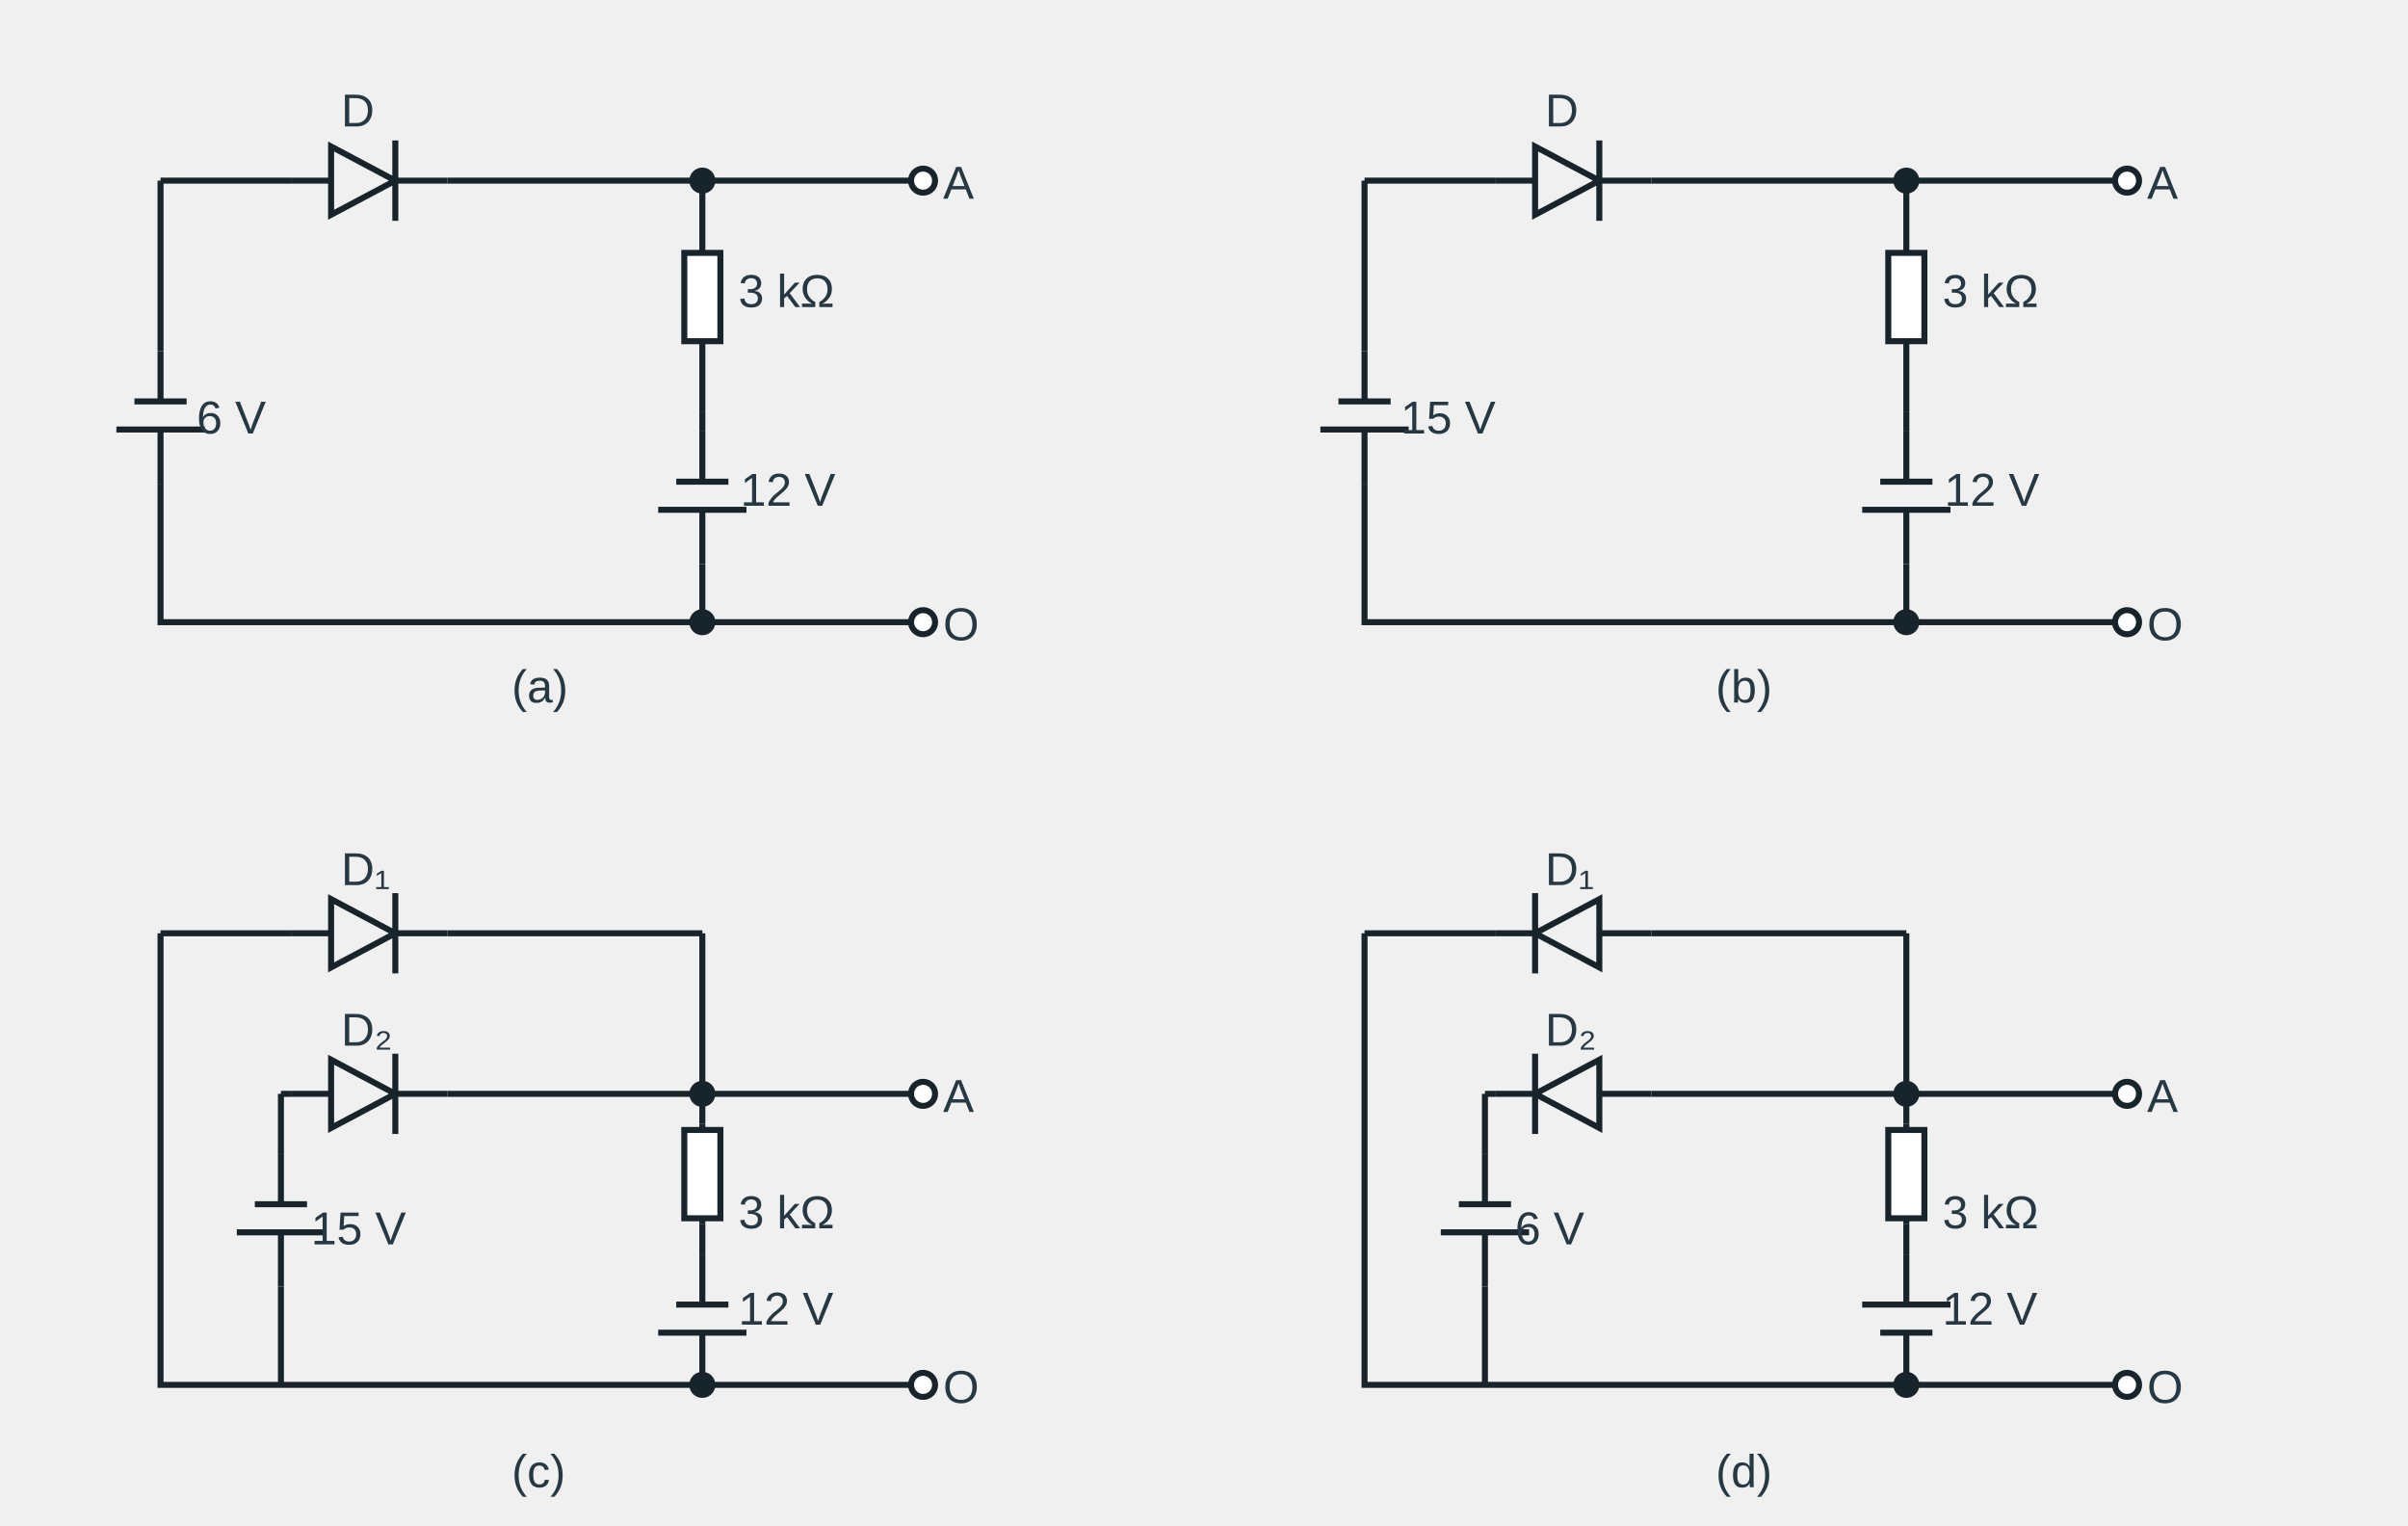
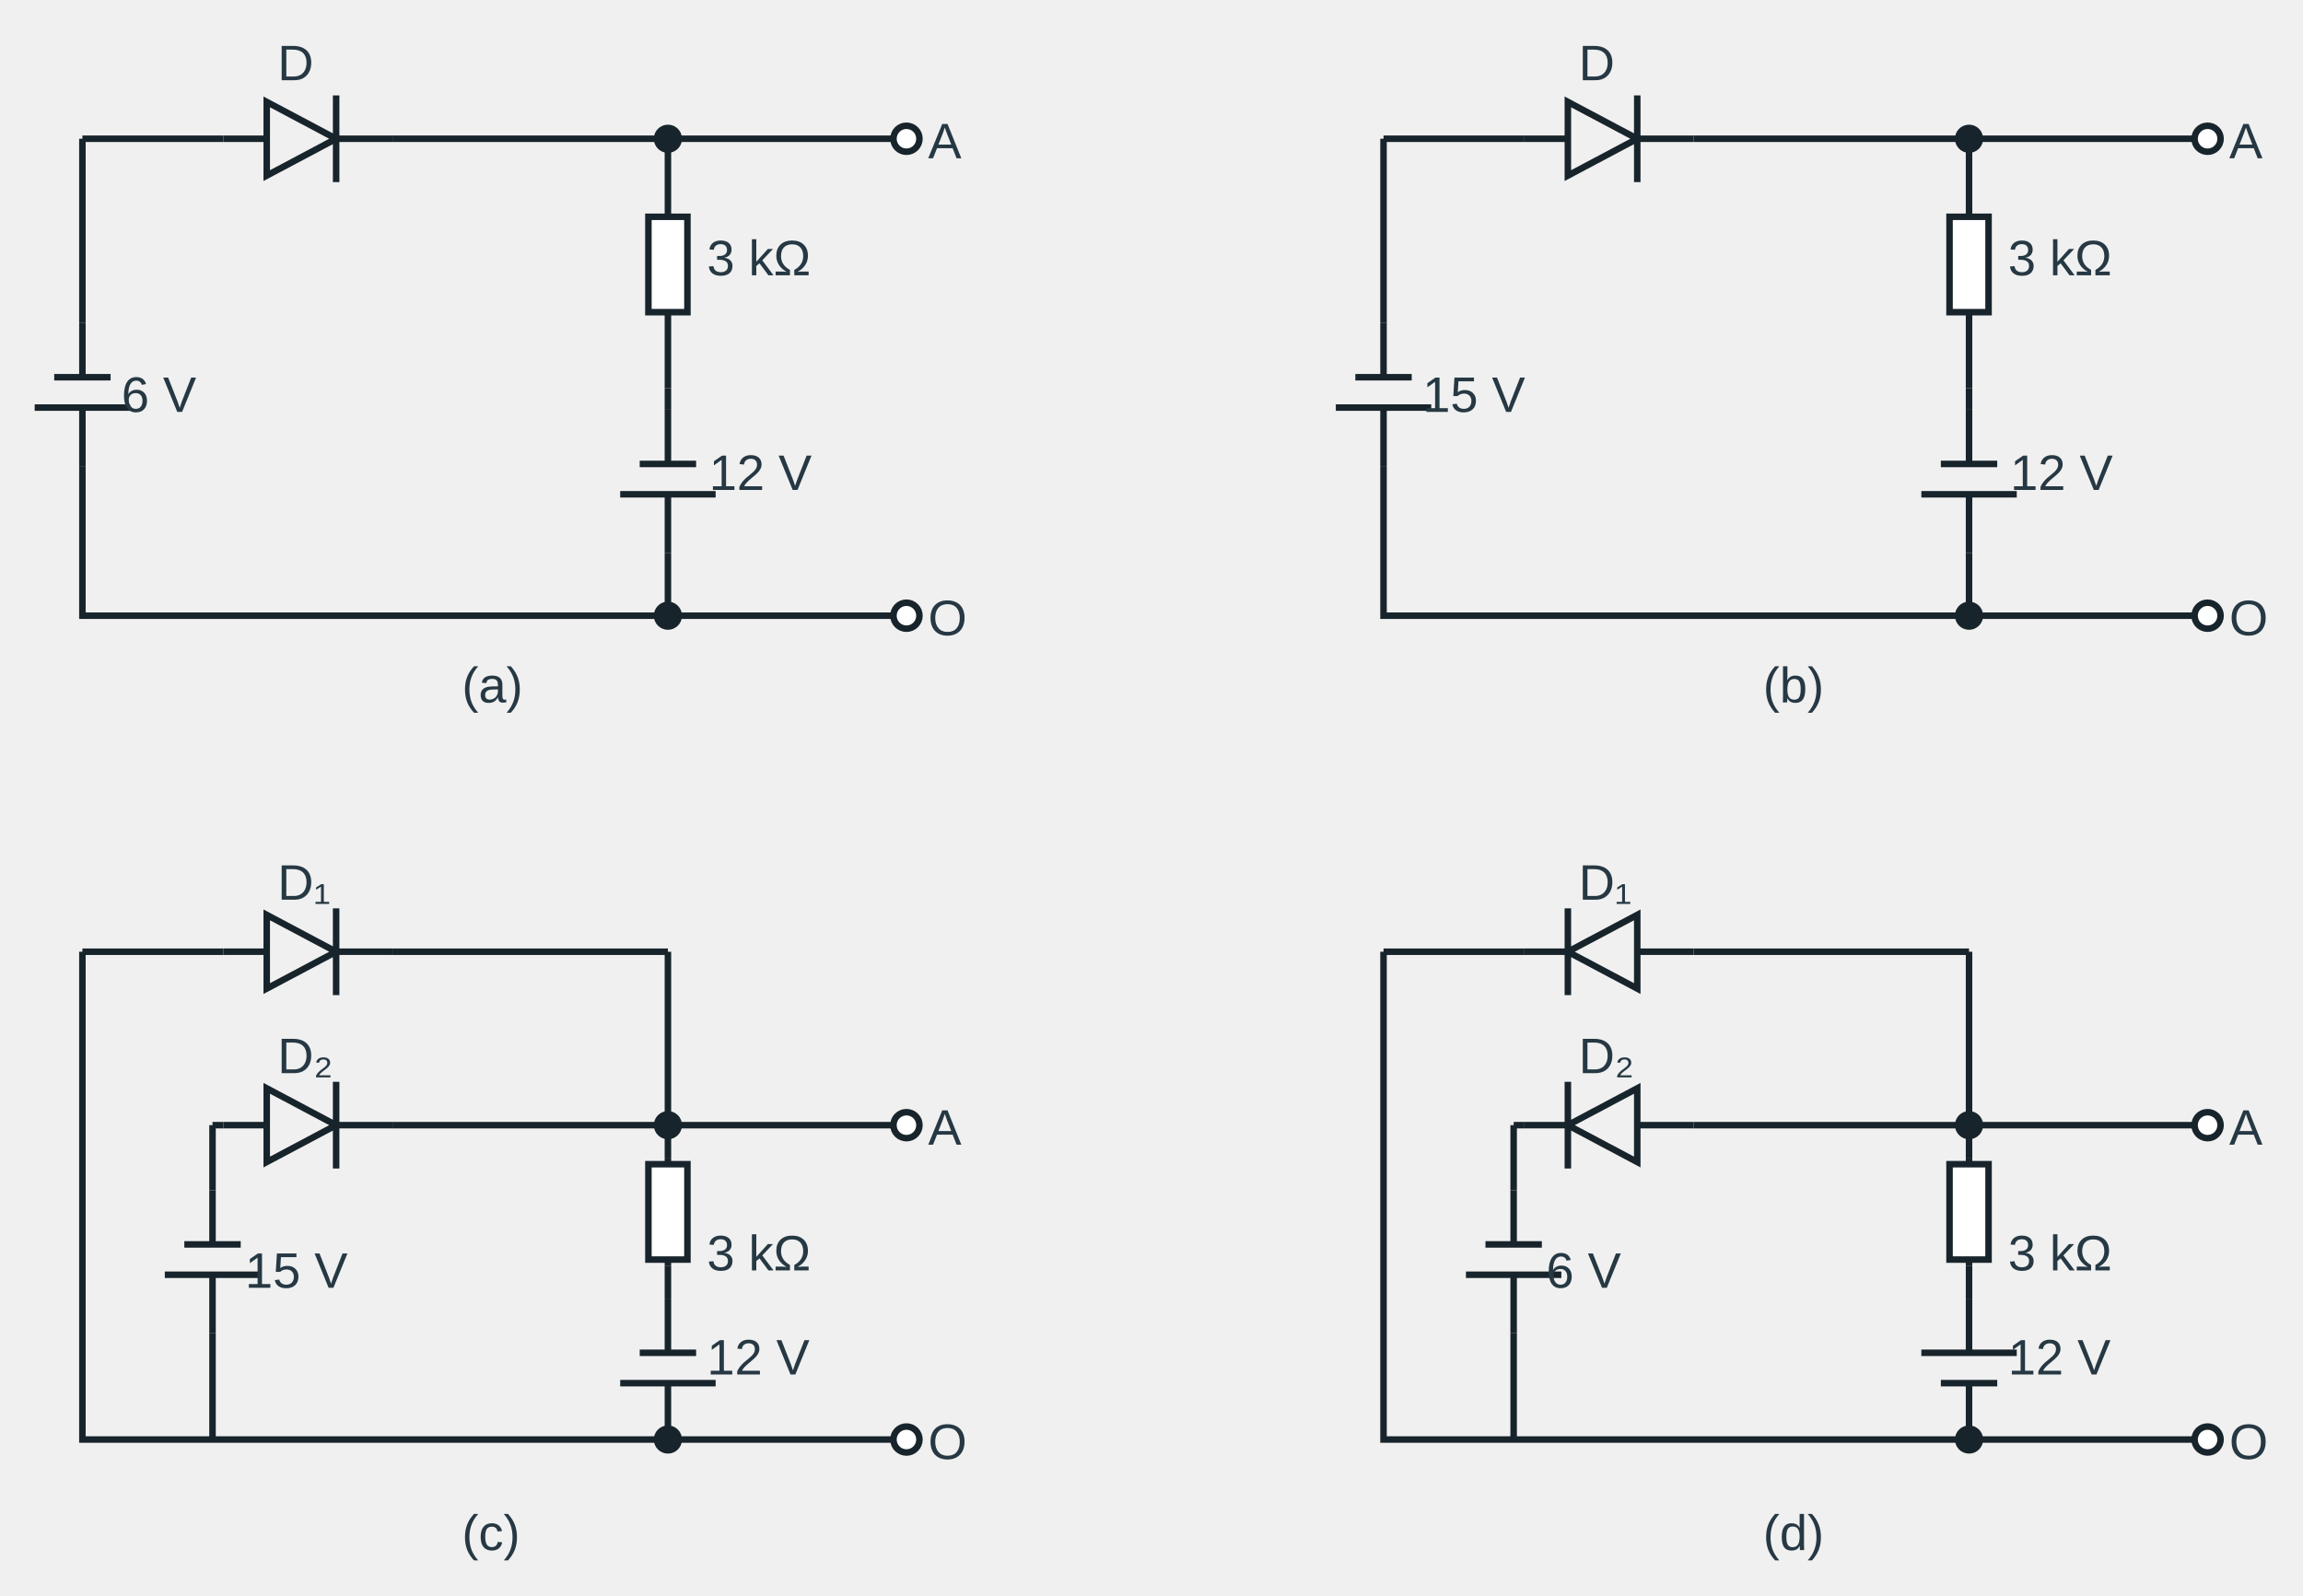
- <svg xmlns="http://www.w3.org/2000/svg" viewBox="0 0 1200 760" role="img" aria-labelledby="t">
+ <svg xmlns="http://www.w3.org/2000/svg" viewBox="42 26 1062 736" role="img" aria-labelledby="t">
  <defs>
    <g id="diode-right" stroke="#18242b" stroke-width="3" fill="none">
      <path d="M0 0H20 M20 -17V17L52 0Z M52 -20V20 M52 0H78" />
    </g>
    <g id="diode-left" stroke="#18242b" stroke-width="3" fill="none">
      <path d="M0 0H20 M20 -20V20 M20 0L52 -17V17Z M52 0H78" />
    </g>
    <g id="resistor" stroke="#18242b" stroke-width="3" fill="white">
      <path d="M0 0V36 M0 80V115" />
      <rect x="-9" y="36" width="18" height="44" />
    </g>
    <g id="battery-neg" stroke="#18242b" stroke-width="3">
      <path d="M0 0V25 M-13 25H13 M-22 39H22 M0 39V66" />
    </g>
    <g id="battery-pos" stroke="#18242b" stroke-width="3">
      <path d="M0 0V25 M-22 25H22 M-13 39H13 M0 39V66" />
    </g>
  </defs>
  <g fill="none" stroke="#18242b" stroke-width="3">
    <path d="M80 90H145 M223 90H350 M80 90V175 M80 241V310H350 M350 90H460 M350 310H460 M350 205V215 M350 281V310" />
    <circle cx="350" cy="90" r="5" fill="#18242b" />
    <circle cx="350" cy="310" r="5" fill="#18242b" />
    <circle cx="460" cy="90" r="6" fill="white" />
    <circle cx="460" cy="310" r="6" fill="white" />
    <path d="M680 90H745 M823 90H950 M680 90V175 M680 241V310H950 M950 90H1060 M950 310H1060 M950 205V215 M950 281V310" />
    <circle cx="950" cy="90" r="5" fill="#18242b" />
    <circle cx="950" cy="310" r="5" fill="#18242b" />
    <circle cx="1060" cy="90" r="6" fill="white" />
    <circle cx="1060" cy="310" r="6" fill="white" />
    <path d="M80 465H145 M223 465H350 M80 465V690H350 M140 545H145 M223 545H350 M140 545V575 M140 641V690 M350 465V545 M350 545H460 M350 545V560 M350 610V625 M350 690H460" />
    <path d="M350 560V563 M350 607V610" />
    <rect x="341" y="563" width="18" height="44" fill="white" />
    <circle cx="350" cy="545" r="5" fill="#18242b" />
    <circle cx="350" cy="690" r="5" fill="#18242b" />
    <circle cx="460" cy="545" r="6" fill="white" />
    <circle cx="460" cy="690" r="6" fill="white" />
    <path d="M680 465H745 M823 465H950 M680 465V690H950 M740 545H745 M823 545H950 M740 545V575 M740 641V690 M950 465V545 M950 545H1060 M950 545V560 M950 610V625 M950 690H1060" />
    <path d="M950 560V563 M950 607V610" />
    <rect x="941" y="563" width="18" height="44" fill="white" />
    <circle cx="950" cy="545" r="5" fill="#18242b" />
    <circle cx="950" cy="690" r="5" fill="#18242b" />
    <circle cx="1060" cy="545" r="6" fill="white" />
    <circle cx="1060" cy="690" r="6" fill="white" />
  </g>
  <use href="#diode-right" x="145" y="90" />
  <use href="#resistor" x="350" y="90" />
  <use href="#battery-neg" x="80" y="175" />
  <use href="#battery-neg" x="350" y="215" />
  <use href="#diode-right" x="745" y="90" />
  <use href="#resistor" x="950" y="90" />
  <use href="#battery-neg" x="680" y="175" />
  <use href="#battery-neg" x="950" y="215" />
  <use href="#diode-right" x="145" y="465" />
  <use href="#diode-right" x="145" y="545" />
  <use href="#battery-neg" x="140" y="575" />
  <use href="#battery-neg" x="350" y="625" />
  <use href="#diode-left" x="745" y="465" />
  <use href="#diode-left" x="745" y="545" />
  <use href="#battery-neg" x="740" y="575" />
  <use href="#battery-pos" x="950" y="625" />
  <g fill="#263843" font-family="Arial, sans-serif" font-size="23">
    <text x="170" y="63">D</text>
    <text x="98" y="216">6 V</text>
    <text x="369" y="252">12 V</text>
    <text x="368" y="153">3 kΩ</text>
    <text x="470" y="99">A</text>
    <text x="470" y="319">O</text>
    <text x="255" y="350">(a)</text>
    <text x="770" y="63">D</text>
    <text x="698" y="216">15 V</text>
    <text x="969" y="252">12 V</text>
    <text x="968" y="153">3 kΩ</text>
    <text x="1070" y="99">A</text>
    <text x="1070" y="319">O</text>
    <text x="855" y="350">(b)</text>
    <text x="170" y="441">D₁</text>
    <text x="170" y="521">D₂</text>
    <text x="155" y="620">15 V</text>
    <text x="368" y="612">3 kΩ</text>
    <text x="368" y="660">12 V</text>
    <text x="470" y="554">A</text>
    <text x="470" y="699">O</text>
    <text x="255" y="741">(c)</text>
    <text x="770" y="441">D₁</text>
    <text x="770" y="521">D₂</text>
    <text x="755" y="620">6 V</text>
    <text x="968" y="612">3 kΩ</text>
    <text x="968" y="660">12 V</text>
    <text x="1070" y="554">A</text>
    <text x="1070" y="699">O</text>
    <text x="855" y="741">(d)</text>
  </g>
</svg>
